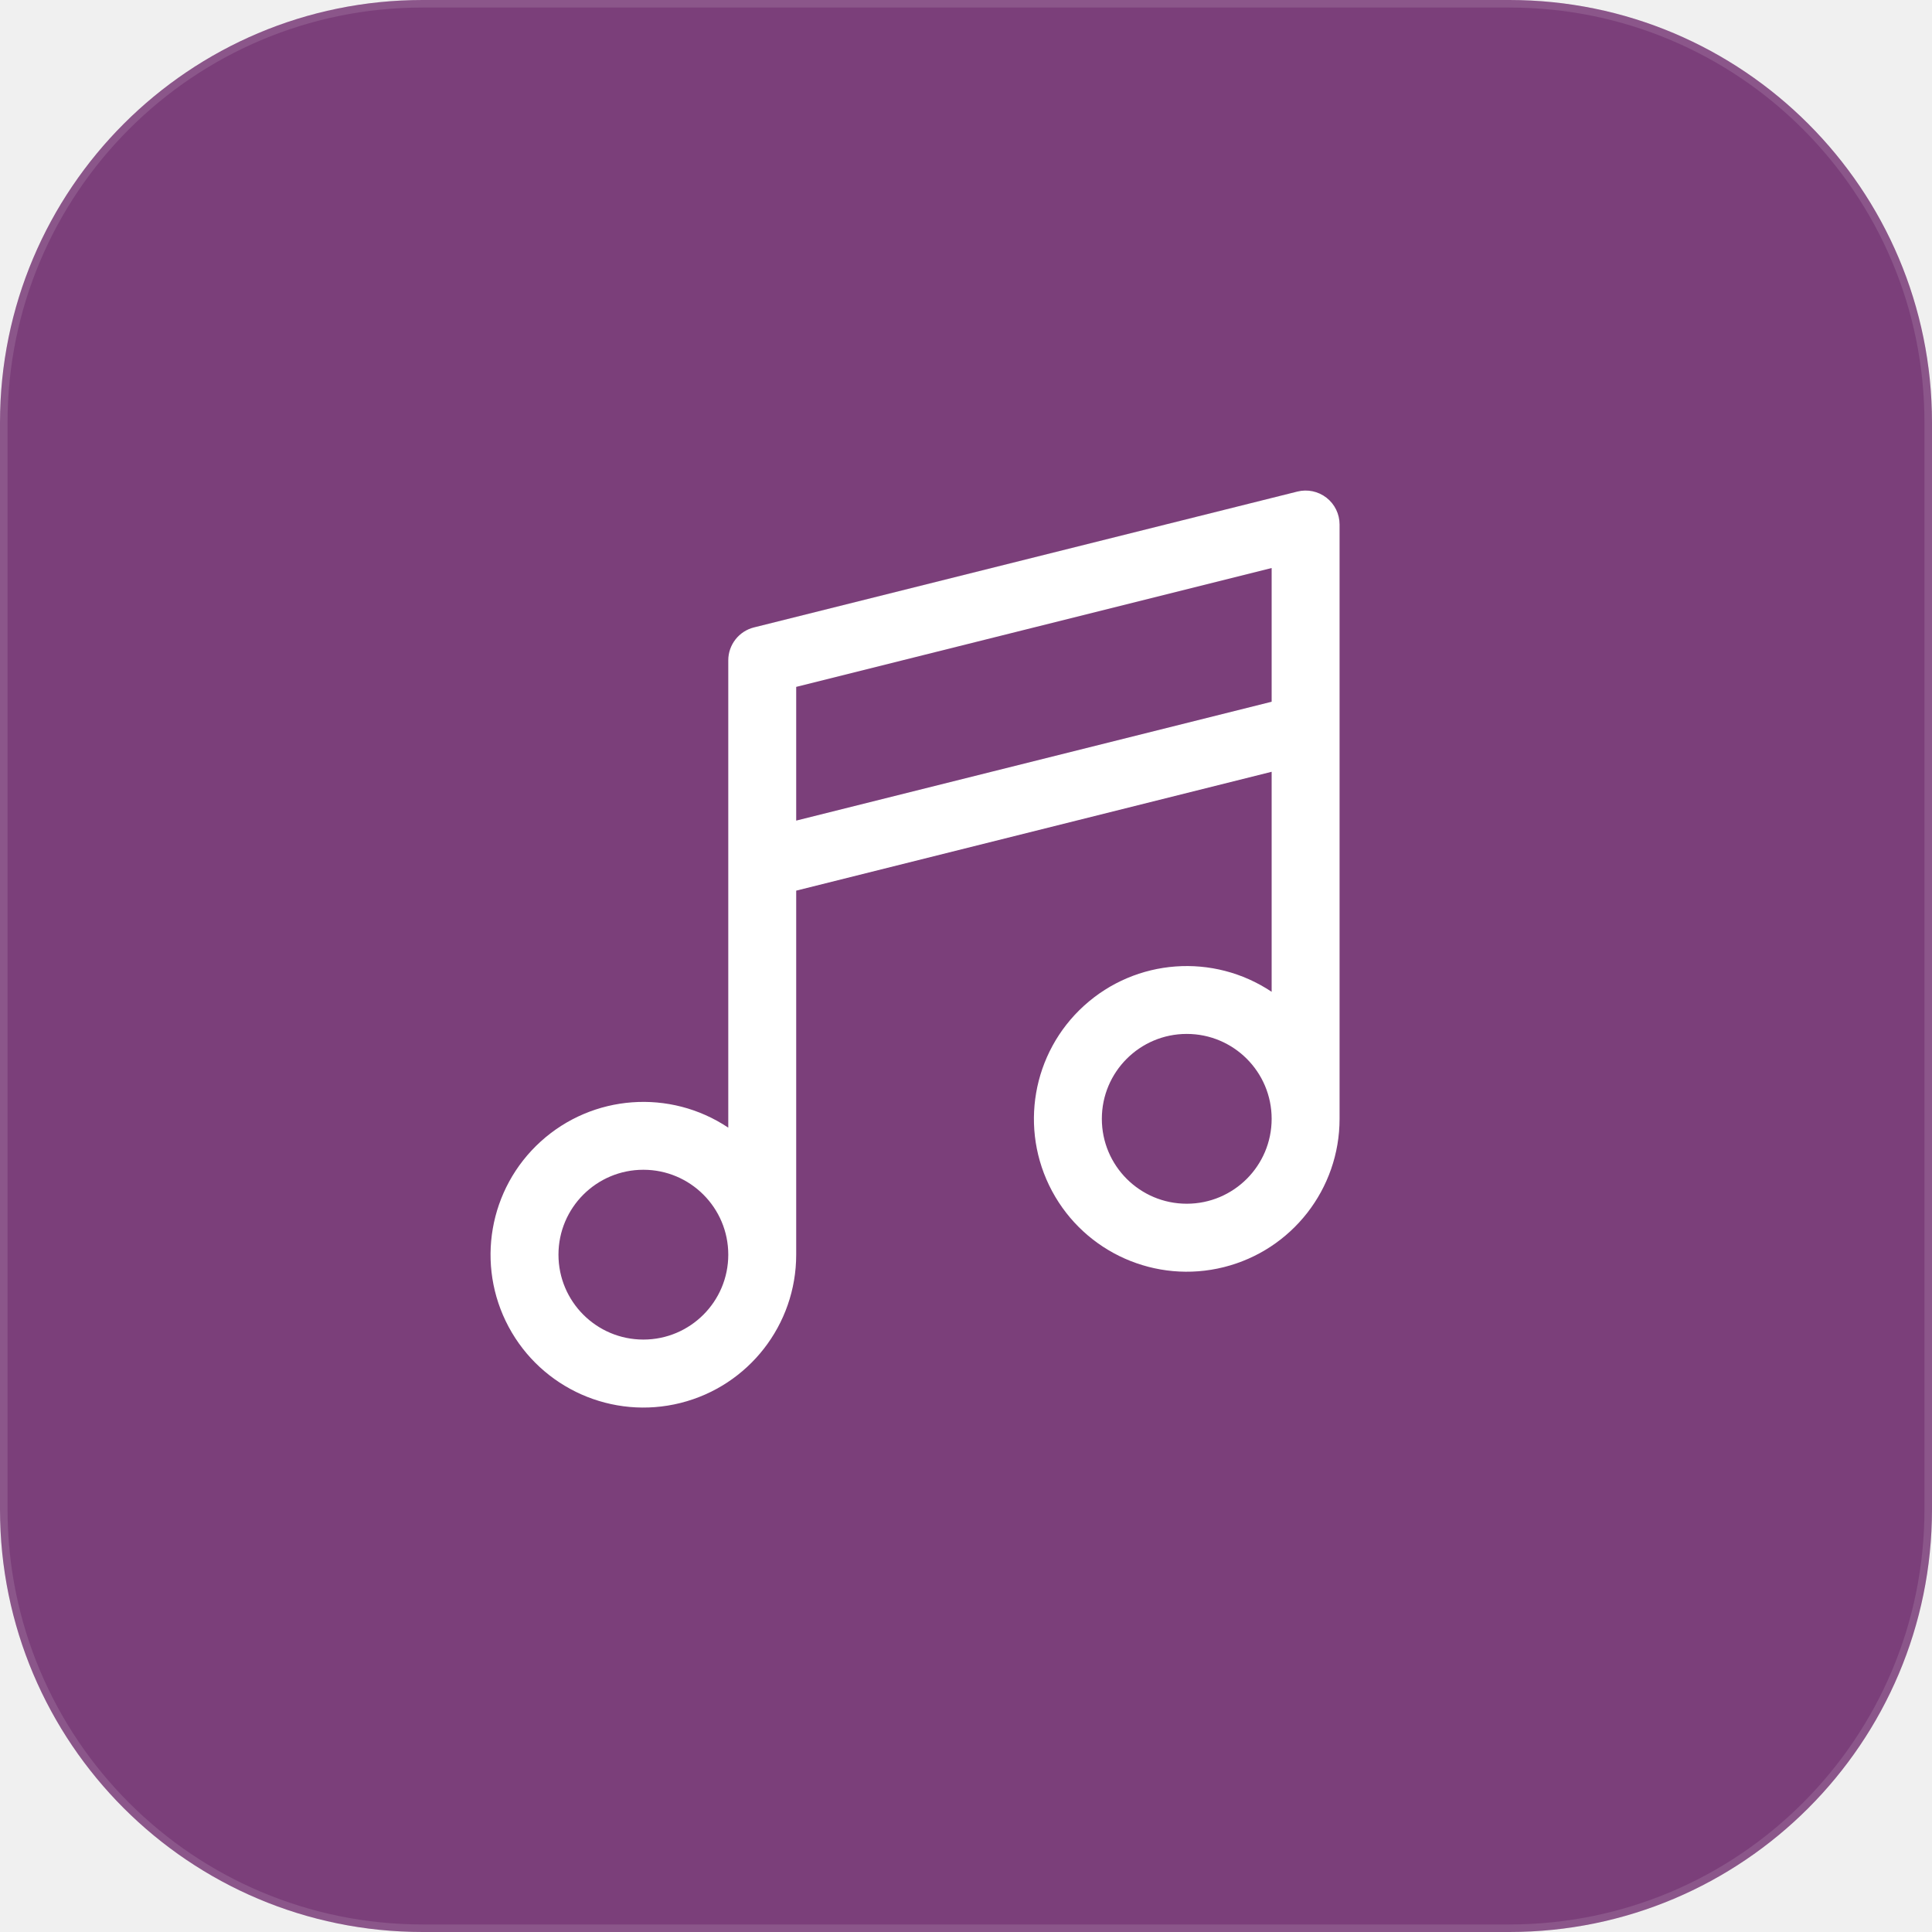
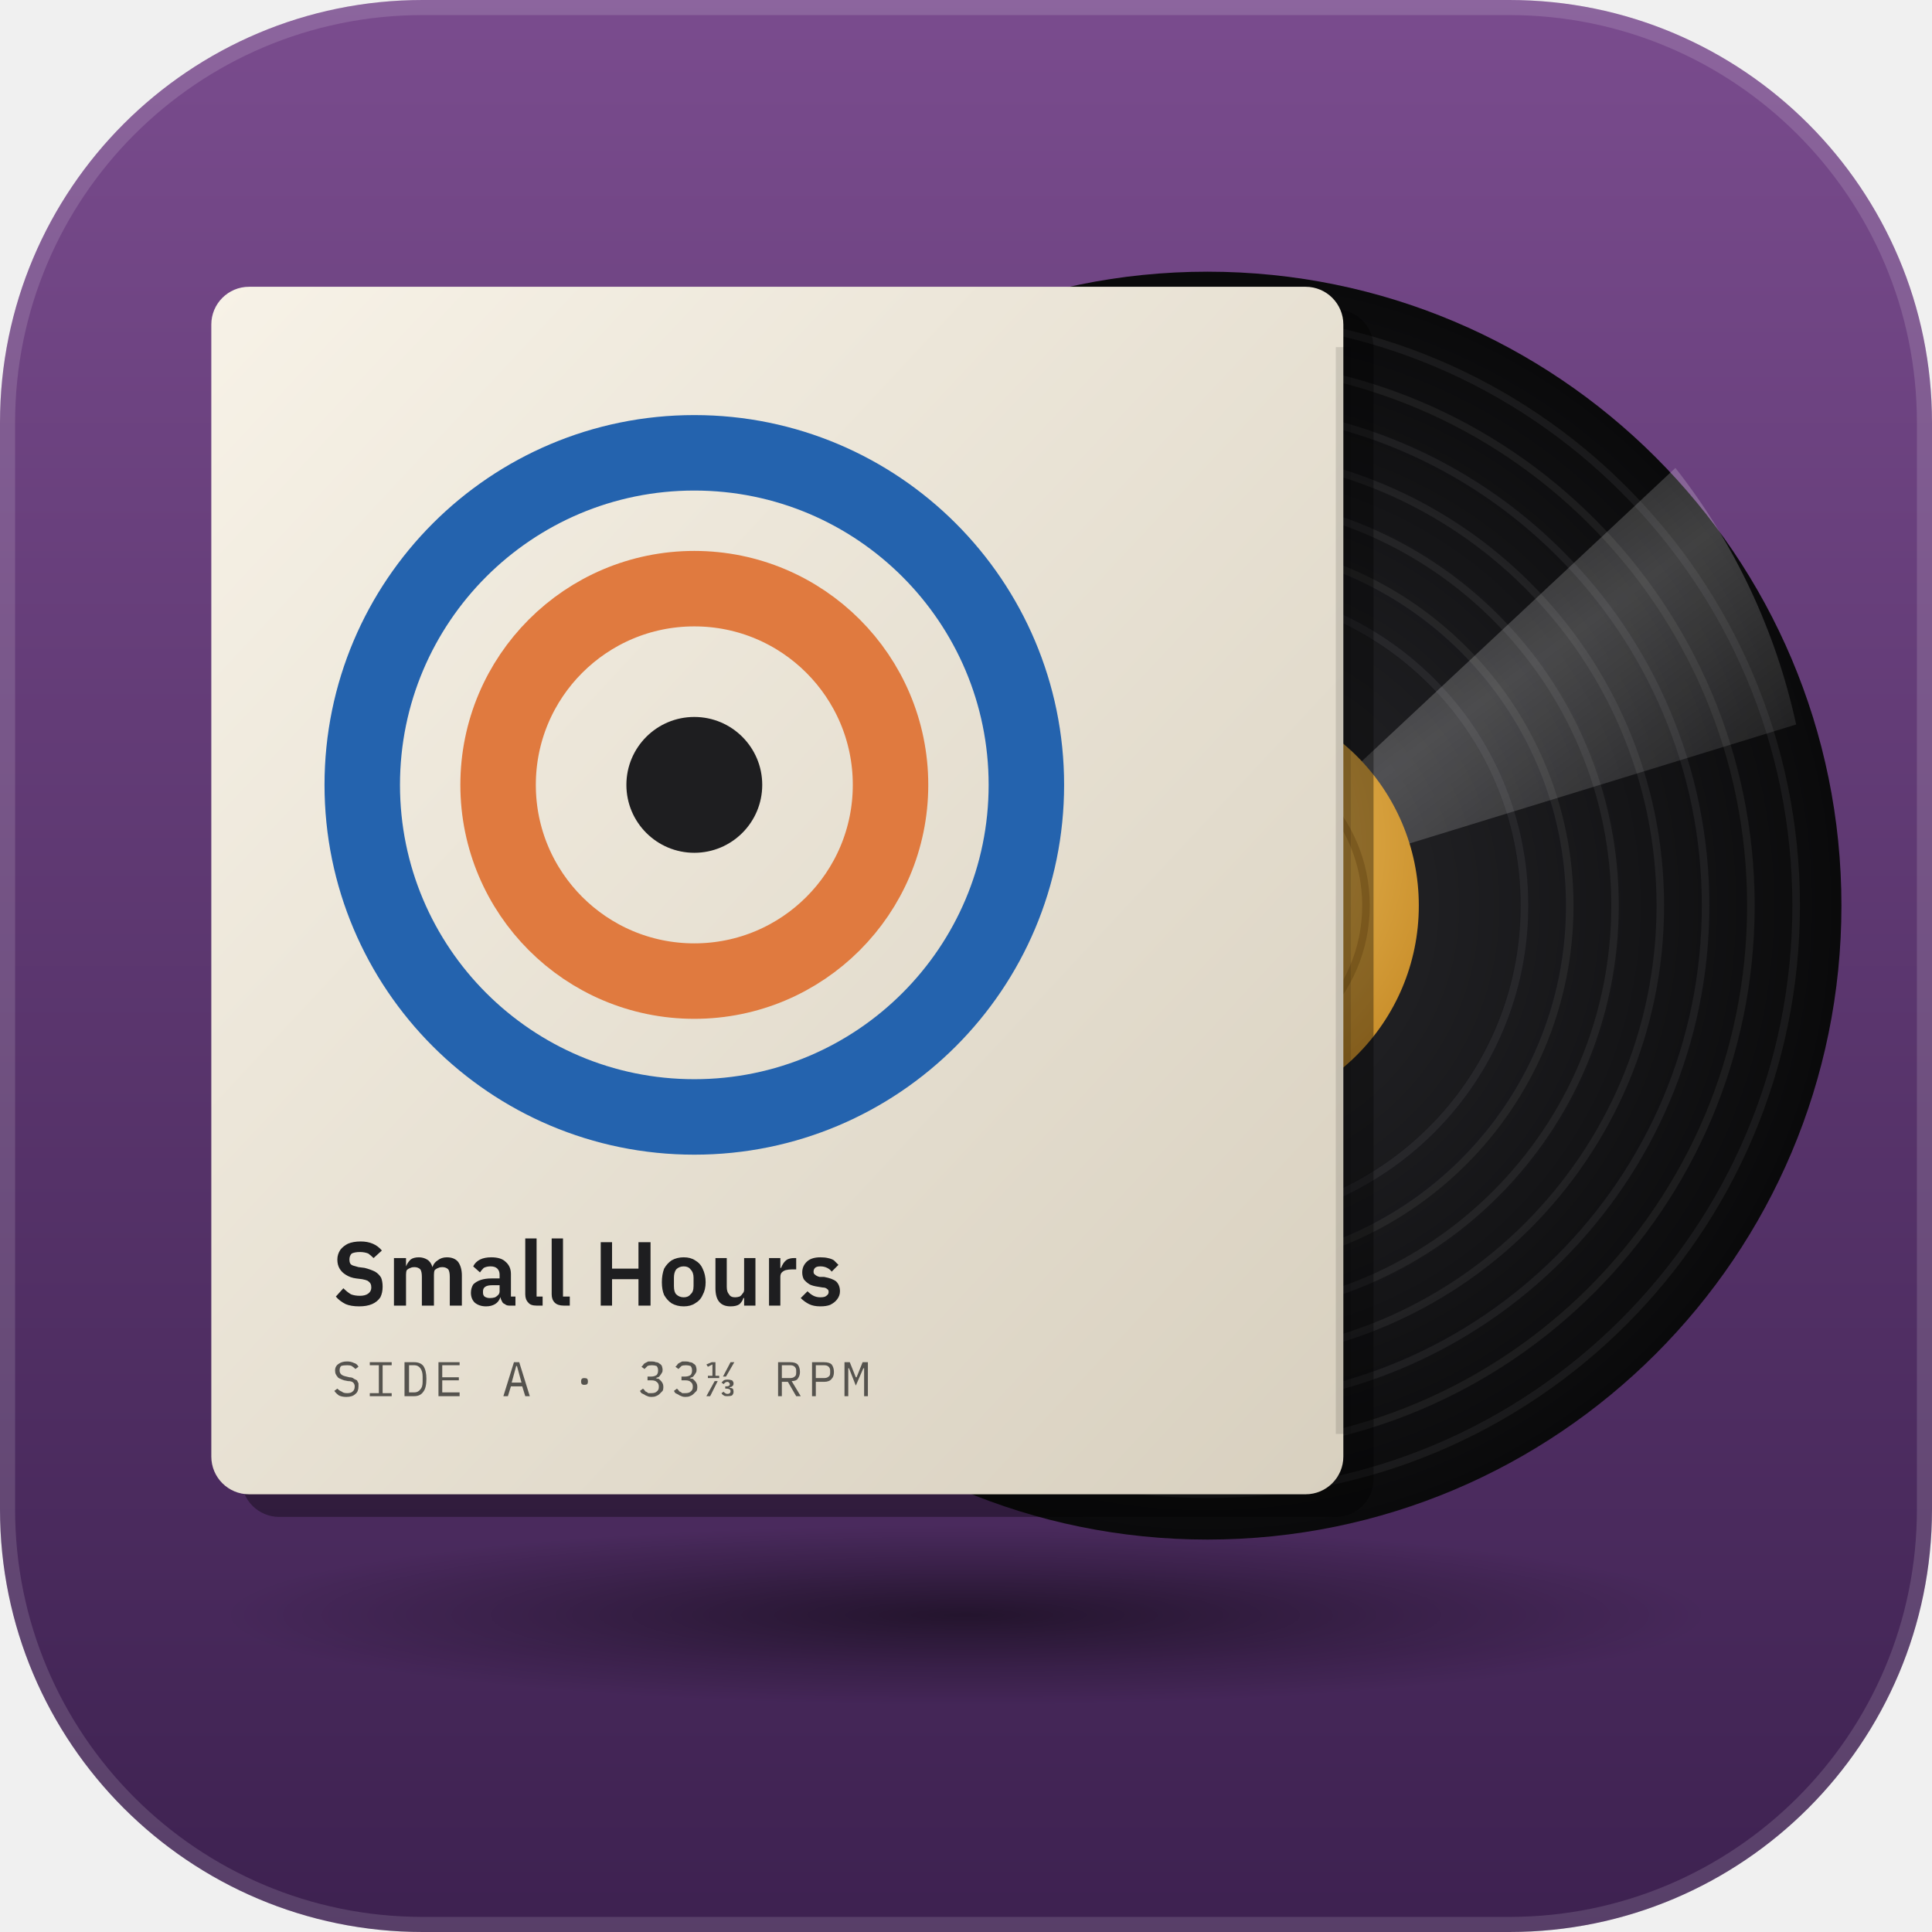
<svg xmlns="http://www.w3.org/2000/svg" viewBox="0 0 256 256">
-   <rect width="256" height="256" rx="56" fill="#7B3F7A" />
-   <rect x="0.5" y="0.5" width="255" height="255" rx="55.5" fill="none" stroke="#ffffff" stroke-opacity="0.12" />
-   <g transform="translate(56 56) scale(0.5625)" fill="#ffffff">
-     <path d="M212.92,17.69a8,8,0,0,0-6.86-1.45l-128,32A8,8,0,0,0,72,56V166.08A36,36,0,1,0,88,196V110.25l112-28v51.83A36,36,0,1,0,216,164V24A8,8,0,0,0,212.92,17.69ZM52,216a20,20,0,1,1,20-20A20,20,0,0,1,52,216ZM88,93.75V62.25l112-28v31.5ZM180,184a20,20,0,1,1,20-20A20,20,0,0,1,180,184Z" />
-   </g>
+   <defs>
+     <linearGradient id="music-l1" x1="0" y1="0" x2="0" y2="1">
+       <stop offset="0" stop-color="#7A4C8E" />
+       <stop offset="1" stop-color="#3D2150" />
+     </linearGradient>
+     <radialGradient id="music-r2" cx="0.5" cy="0.5" r="0.5">
+       <stop offset="0" stop-color="#000" stop-opacity="0.5" />
+       <stop offset="0.6" stop-color="#000" stop-opacity="0.18" />
+       <stop offset="1" stop-color="#000" stop-opacity="0" />
+     </radialGradient>
+     <radialGradient id="music-r3" cx="0.5" cy="0.5" r="0.5">
+       <stop offset="0" stop-color="#2A2A2E" />
+       <stop offset="0.7" stop-color="#141416" />
+       <stop offset="1" stop-color="#0A0A0B" />
+     </radialGradient>
+     <linearGradient id="music-l4" x1="0" y1="0" x2="1" y2="1">
+       <stop offset="0" stop-color="#fff" stop-opacity="0" />
+       <stop offset="0.5" stop-color="#fff" stop-opacity="0.22" />
+       <stop offset="1" stop-color="#fff" stop-opacity="0" />
+     </linearGradient>
+     <radialGradient id="music-r5" cx="0.4" cy="0.35" r="0.7">
+       <stop offset="0" stop-color="#F6CB6A" />
+       <stop offset="1" stop-color="#C98E2A" />
+     </radialGradient>
+     <linearGradient id="music-l6" x1="0" y1="0" x2="1" y2="1">
+       <stop offset="0" stop-color="#F7F2E7" />
+       <stop offset="1" stop-color="#D8D0BF" />
+     </linearGradient>
+   </defs>
+   <rect x="0" y="0" width="256" height="256" rx="56" fill="url(#music-l1)" />
+   <ellipse cx="128" cy="214" rx="100" ry="12" fill="url(#music-r2)" />
+   <circle cx="160" cy="120" r="84" fill="url(#music-r3)" />
+   <circle cx="160" cy="120" r="42" fill="none" stroke="#fff" stroke-opacity="0.06" />
+   <circle cx="160" cy="120" r="48" fill="none" stroke="#fff" stroke-opacity="0.06" />
+   <circle cx="160" cy="120" r="54" fill="none" stroke="#fff" stroke-opacity="0.06" />
+   <circle cx="160" cy="120" r="60" fill="none" stroke="#fff" stroke-opacity="0.06" />
+   <circle cx="160" cy="120" r="66" fill="none" stroke="#fff" stroke-opacity="0.06" />
+   <circle cx="160" cy="120" r="72" fill="none" stroke="#fff" stroke-opacity="0.06" />
+   <circle cx="160" cy="120" r="78" fill="none" stroke="#fff" stroke-opacity="0.06" />
+   <path d="M160 120 L222 62 A84 84 0 0 1 238 96 Z" fill="url(#music-l4)" />
+   <path d="M160 120 L98 178 A84 84 0 0 1 82 144 Z" fill="url(#music-l4)" opacity="0.7" />
+   <circle cx="160" cy="120" r="28" fill="url(#music-r5)" />
+   <circle cx="160" cy="120" r="21" fill="none" stroke="#8A5A12" stroke-opacity="0.35" />
+   <path d="m151.8 111l0-.6 .9 0 0-3-.9 0 0-.6 2.6 0 0 .6-.9 0 0 3 .9 0 0 .6zm5.2-3l0 0 0 3-.7 0 0-4.2 1 0 1.1 3 0 0 0-3 .7 0 0 4.2-1 0zm4.7-1.2l0 2.6q0 .3 0 .4 0 .2 .1 .4 0 .1 .1 .2 .2 0 .4 0 .2 0 .4 0 .1-.1 .1-.2 .1-.2 .1-.4 0-.1 0-.4l0-2.6 .8 0 0 2.5q0 .4 0 .8-.1 .3-.2 .5-.2 .2-.5 .4-.2 .1-.7 .1-.5 0-.7-.1-.3-.2-.5-.4-.1-.2-.2-.5 0-.4 0-.8l0-2.5zm6.1 4.2l-.3-1.1-1.2 0-.3 1.1-.8 0 1.2-4.2 1 0 1.2 4.2zm-.9-3.4l0 0-.5 1.7 1 0z" fill="#6B4510" />
+   <path d="m156.5 132.8q.4 0 .6-.2 .2-.2 .2-.4l0-.1q0-.3-.2-.4-.2-.2-.5-.2-.3 0-.5 .1-.2 .2-.3 .4l-.3-.3q.1-.1 .2-.2 .1-.1 .2-.2 .1-.1 .3-.1 .2-.1 .4-.1 .3 0 .5 .1 .2 0 .4 .1 .1 .2 .2 .4 .1 .1 .1 .4 0 .1 0 .3-.1 .1-.2 .3-.1 .1-.2 .1-.2 .1-.3 .2l0 0q.1 0 .3 .1 .1 .1 .2 .2 .2 .1 .2 .3 .1 .1 .1 .3 0 .3-.1 .5-.1 .2-.3 .4-.1 .1-.4 .2-.2 .1-.5 .1-.3 0-.5-.1-.2 0-.3-.1-.2-.1-.3-.2-.1-.2-.2-.3l.4-.3q0 .2 .1 .3 .1 0 .2 .1 .1 .1 .3 .1 .1 .1 .3 .1 .4 0 .6-.2 .2-.2 .2-.6l0 0q0-.3-.2-.5-.2-.2-.6-.2l-.5 0 0-.4zm3.3 0q.4 0 .6-.2 .2-.2 .2-.4l0-.1q0-.3-.2-.4-.2-.2-.5-.2-.3 0-.5 .1-.2 .2-.3 .4l-.3-.3q.1-.1 .2-.2 .1-.1 .2-.2 .1-.1 .3-.1 .2-.1 .4-.1 .3 0 .5 .1 .2 0 .4 .1 .1 .2 .2 .4 .1 .1 .1 .4 0 .1 0 .3-.1 .1-.2 .3-.1 .1-.2 .1-.2 .1-.3 .2l0 0q.1 0 .3 .1 .1 .1 .2 .2 .2 .1 .2 .3 .1 .1 .1 .3 0 .3-.1 .5-.1 .2-.3 .4-.1 .1-.4 .2-.2 .1-.5 .1-.3 0-.5-.1-.2 0-.3-.1-.2-.1-.3-.2-.1-.2-.2-.3l.4-.3q0 .2 .1 .3 .1 0 .2 .1 .1 .1 .3 .1 .1 .1 .3 .1 .4 0 .6-.2 .2-.2 .2-.6l0 0q0-.3-.2-.5-.2-.2-.6-.2l-.5 0 0-.4zm2.1-.1l.5 0 0-1.2-.5 .2-.1-.2 .6-.3 .3 0 0 1.5 .5 0 0 .3-1.3 0zm2.6-1.5l.4 0-.9 1.6-.4 0zm-1.9 2.2l.4 0-.9 1.6-.4 0zm1.5 1.6q-.3 0-.5-.1-.1-.1-.2-.3l.3-.1q0 .1 .1 .2 .1 .1 .3 .1 .1 0 .2-.1 .1-.1 .1-.2l0-.1q0-.1-.1-.2-.1 0-.3 0l-.1 0 0-.3 .1 0q.2 0 .3-.1 .1 0 .1-.1l0-.1q0-.1-.1-.1-.1-.1-.2-.1-.3 0-.4 .2l-.2-.2q.1-.1 .2-.2 .2-.1 .4-.1 .3 0 .5 .2 .1 .1 .1 .3 0 .2-.1 .3-.1 .1-.2 .1l0 0q.1 .1 .3 .2 .1 .1 .1 .3 0 .2-.2 .4-.2 .1-.5 .1z" fill="#6B4510" />
+   <circle cx="160" cy="120" r="3.5" fill="#0A0A0B" />
+   <rect x="32" y="41" width="150" height="160" rx="5" fill="#000" opacity="0.35" />
+   <rect x="28" y="38" width="150" height="160" rx="5" fill="url(#music-l6)" />
+   <circle cx="92" cy="104" r="44" fill="none" stroke="#2463AE" stroke-width="10" />
+   <circle cx="92" cy="104" r="26" fill="none" stroke="#E07A3F" stroke-width="10" />
+   <circle cx="92" cy="104" r="9" fill="#1E1E20" />
+   <path d="m47.6 173.1q-1.1 0-1.8-.3-.8-.4-1.3-1l1-1.1q.5 .5 1 .8 .5 .2 1.2 .2 .7 0 1.1-.3 .4-.3 .4-.8 0-.3-.1-.5-.1-.2-.4-.4-.2-.1-.7-.2l-.8-.1q-.8-.1-1.4-.5-.5-.3-.8-.8-.3-.5-.3-1.2 0-.7 .4-1.3 .4-.5 1-.8 .7-.3 1.7-.3 .9 0 1.6 .3 .7 .3 1.2 .9l-1.1 1q-.3-.3-.7-.6-.5-.2-1.1-.2-.7 0-1.1 .2-.3 .3-.3 .8 0 .3 .1 .5 .1 .2 .4 .3 .3 .1 .7 .2l.8 .1q.8 .2 1.4 .5 .5 .3 .8 .8 .2 .5 .2 1.2 0 .8-.3 1.4-.4 .6-1.1 .9-.7 .3-1.7 .3zm6.2-.1l-1.6 0 0-6.3 1.6 0 0 1.1 0 0q.2-.5 .6-.9 .4-.3 1.1-.3 .6 0 1.1 .3 .5 .3 .7 1l0 0q.2-.6 .7-.9 .5-.4 1.2-.4 1 0 1.5 .6 .5 .7 .5 1.8l0 4-1.6 0 0-3.8q0-.7-.2-1-.3-.3-.8-.3-.3 0-.5 .1-.3 .1-.5 .3-.1 .2-.1 .6l0 4.1-1.6 0 0-3.8q0-.7-.2-1-.3-.3-.8-.3-.3 0-.5 .1-.3 .1-.5 .3-.1 .2-.1 .6zm14.5 0l-.8 0q-.4 0-.6-.2-.3-.1-.4-.4-.2-.3-.2-.8l0-.1 .4 .4-.4 0q-.2 .6-.7 .9-.5 .3-1.2 .3-.9 0-1.5-.5-.5-.5-.5-1.3 0-.6 .3-1.1 .4-.4 1-.6 .6-.2 1.4-.2l1.1 0 0-.5q0-.5-.3-.8-.3-.3-.9-.3-.5 0-.9 .2-.3 .3-.5 .6l-.9-.8q.3-.6 .9-.9 .6-.3 1.5-.3 1.3 0 1.9 .6 .7 .6 .7 1.6l0 3 .6 0zm-2.1-2.7l-1 0q-.6 0-.9 .2-.3 .2-.3 .6l0 .2q0 .3 .2 .5 .3 .2 .7 .2 .4 0 .7-.1 .2-.1 .4-.3 .2-.2 .2-.5zm5.7 2.7l-.8 0q-.8 0-1.1-.4-.4-.4-.4-1.1l0-7.4 1.5 0 0 7.7 .8 0zm3.6 0l-.8 0q-.8 0-1.2-.4-.4-.4-.4-1.1l0-7.4 1.5 0 0 7.7 .9 0zm9.1 0l0-3.5-3.5 0 0 3.5-1.5 0 0-8.4 1.5 0 0 3.5 3.5 0 0-3.5 1.6 0 0 8.4zm6 .1q-.9 0-1.6-.4-.6-.4-1-1.1-.3-.7-.3-1.7 0-1 .3-1.8 .4-.7 1-1.1 .7-.4 1.6-.4 .9 0 1.5 .4 .7 .4 1 1.1 .4 .8 .4 1.8 0 1-.4 1.7-.3 .7-1 1.1-.6 .4-1.5 .4zm0-1.2q.6 0 .9-.4 .4-.3 .4-1.1l0-1.1q0-.7-.4-1.1-.3-.4-.9-.4-.6 0-1 .4-.3 .4-.3 1.1l0 1.1q0 .8 .3 1.1 .4 .4 1 .4zm8 1.1l0-1-.1 0q-.1 .4-.5 .8-.4 .3-1.2 .3-1 0-1.5-.6-.5-.6-.5-1.8l0-4 1.5 0 0 3.8q0 .7 .3 1 .2 .4 .8 .4 .3 0 .6-.1 .2-.1 .4-.4 .2-.2 .2-.5l0-4.2 1.5 0 0 6.3zm4.8 0l-1.5 0 0-6.3 1.5 0 0 1.3 .1 0q.1-.3 .3-.6 .2-.3 .5-.5 .4-.2 .9-.2l.3 0 0 1.5-.5 0q-.5 0-.9 .1-.3 .1-.5 .3-.2 .2-.2 .6zm5.3 .1q-.9 0-1.5-.3-.6-.3-1.1-.8l.9-.9q.4 .4 .8 .6 .4 .2 .9 .2 .6 0 .8-.2 .3-.2 .3-.5 0-.3-.2-.4-.2-.2-.6-.2l-.6-.1q-.7-.1-1.1-.3-.5-.3-.8-.7-.2-.4-.2-.9 0-.9 .7-1.5 .6-.5 1.7-.5 .6 0 1 .1 .5 .1 .8 .3 .3 .3 .6 .6l-.9 .9q-.2-.3-.6-.5-.4-.2-.9-.2-.5 0-.7 .2-.2 .2-.2 .5 0 .3 .2 .4 .2 .2 .6 .3l.6 0q1.1 .2 1.6 .6 .5 .5 .5 1.3 0 .6-.4 1.1-.3 .4-.9 .7-.5 .2-1.3 .2z" fill="#1E1E20" />
+   <path d="m45.9 185.1q-.6 0-1-.2-.4-.3-.6-.6l.4-.3q.3 .3 .6 .4 .2 .2 .7 .2 .5 0 .7-.2 .3-.2 .3-.7 0-.3-.2-.5-.2-.2-.7-.2l-.5-.1q-.3-.1-.5-.2-.3-.1-.4-.3-.1-.1-.2-.3-.1-.2-.1-.5 0-.6 .5-.9 .4-.3 1.1-.3 .5 0 .9 .2 .4 .1 .6 .5l-.4 .3q-.2-.2-.5-.4-.2-.1-.6-.1-.5 0-.8 .1-.2 .2-.2 .6 0 .3 .2 .5 .2 .2 .7 .3l.4 .1q.4 0 .6 .2 .2 .1 .4 .2 .1 .2 .2 .4 0 .2 0 .4 0 .7-.4 1-.4 .4-1.2 .4zm3.1-.1l0-.4 1.2 0 0-3.7-1.2 0 0-.4 2.9 0 0 .4-1.2 0 0 3.7 1.2 0 0 .4zm4.6-4.5l1.3 0q.8 0 1.2 .5 .4 .6 .4 1.7 0 1.2-.4 1.7-.4 .6-1.2 .6l-1.3 0zm1.3 4q.5 0 .8-.4 .3-.3 .3-1l0-.7q0-.7-.3-1.1-.3-.4-.8-.4l-.7 0 0 3.6zm3.2 .5l0-4.5 2.8 0 0 .4-2.3 0 0 1.6 2.2 0 0 .4-2.2 0 0 1.6 2.3 0 0 .5zm11.5 0l-.4-1.3-1.5 0-.4 1.3-.6 0 1.4-4.5 .7 0 1.4 4.5zm-1.1-4l-.1 0-.6 2.2 1.3 0zm8.9 2.5q-.2 0-.3-.1-.1-.1-.1-.3l0-.1q0-.2 .1-.3 .1-.1 .3-.1 .3 0 .4 .1 .1 .1 .1 .3l0 .1q0 .2-.1 .3-.1 .1-.4 .1zm8.9-1.1q.4 0 .7-.2 .2-.2 .2-.6l0 0q0-.4-.2-.6-.3-.1-.6-.1-.4 0-.6 .1-.2 .2-.4 .4l-.4-.3q.1-.1 .2-.2 .1-.2 .3-.3 .2-.1 .4-.2 .2 0 .5 0 .3 0 .5 .1 .3 0 .5 .2 .2 .1 .3 .3 .1 .3 .1 .5 0 .3-.1 .4-.1 .2-.2 .3-.1 .2-.3 .3-.1 0-.3 .1l0 0q.2 .1 .4 .1 .1 .1 .3 .3 .1 .1 .2 .3 .1 .2 .1 .5 0 .3-.1 .5-.2 .2-.4 .4-.2 .2-.5 .3-.2 .1-.6 .1-.3 0-.5-.1-.3-.1-.4-.2-.2-.1-.4-.2-.1-.1-.2-.3l.4-.3q.1 .1 .2 .2 .1 .2 .2 .2 .2 .1 .3 .2 .2 0 .4 0 .5 0 .7-.2 .3-.2 .3-.6l0-.1q0-.4-.3-.6-.2-.2-.7-.2l-.5 0 0-.5zm4.5 0q.4 0 .7-.2 .2-.2 .2-.6l0 0q0-.4-.2-.6-.3-.1-.6-.1-.4 0-.6 .1-.2 .2-.4 .4l-.4-.3q.1-.1 .2-.2 .1-.2 .3-.3 .2-.1 .4-.2 .2 0 .5 0 .3 0 .5 .1 .3 0 .5 .2 .2 .1 .3 .3 .1 .3 .1 .5 0 .3-.1 .4-.1 .2-.2 .3-.1 .2-.3 .3-.1 0-.3 .1l0 0q.2 .1 .4 .1 .1 .1 .3 .3 .1 .1 .2 .3 .1 .2 .1 .5 0 .3-.1 .5-.2 .2-.4 .4-.2 .2-.5 .3-.2 .1-.6 .1-.3 0-.5-.1-.3-.1-.4-.2-.2-.1-.4-.2-.1-.1-.2-.3l.4-.3q.1 .1 .2 .2 .1 .2 .2 .2 .2 .1 .3 .2 .2 0 .4 0 .5 0 .7-.2 .3-.2 .3-.6l0-.1q0-.4-.3-.6-.2-.2-.7-.2l-.5 0 0-.5zm3-.1l.6 0 0-1.5-.6 .3-.2-.3 .7-.3 .5 0 0 1.8 .5 0 0 .3-1.5 0zm3-1.8l.5 0-1.1 1.9-.4 0zm-2.1 2.5l.4 0-1 2-.5 0zm1.7 2q-.4 0-.5-.1-.2-.1-.3-.3l.3-.2q0 .1 .2 .2 .1 .1 .3 .1 .2 0 .3-.1 .1-.1 .1-.2l0-.1q0-.1-.1-.2-.2-.1-.4-.1l-.2 0 0-.3 .2 0q.2 0 .3-.1 .1 0 .1-.2l0 0q0-.1-.1-.2-.1-.1-.2-.1-.3 0-.5 .3l-.3-.2q.2-.2 .3-.3 .2-.1 .5-.1 .3 0 .6 .1 .2 .2 .2 .4 0 .3-.2 .4-.1 .1-.3 .1l0 .1q.2 0 .4 .1 .1 .2 .1 .4 0 .3-.2 .5-.2 .1-.6 .1zm7.2 0l-.5 0 0-4.5 1.6 0q.7 0 1 .3 .3 .4 .3 1 0 .5-.3 .9-.2 .3-.8 .3l1.2 2-.6 0-1.1-1.9-.8 0zm1.1-2.4q.4 0 .6-.2 .2-.1 .2-.5l0-.3q0-.3-.2-.5-.2-.2-.6-.2l-1.1 0 0 1.7zm2.9 2.4l0-4.5 1.6 0q.7 0 1 .3 .3 .4 .3 1 0 .6-.3 .9-.3 .4-1 .4l-1.1 0 0 1.9zm.5-2.4l1.1 0q.4 0 .6-.2 .2-.1 .2-.5l0-.3q0-.3-.2-.5-.2-.2-.6-.2l-1.1 0zm6.4 .1l0-1.4-.1 0-1 2.3-.9-2.3-.1 0 0 1.4 0 2.3-.5 0 0-4.5 .7 0 .8 2 .1 0 .8-2 .7 0 0 4.5-.5 0z" fill="#55534E" />
+   <path d="M178 46L178 190" stroke="#000" stroke-opacity="0.12" stroke-width="2" />
+   <rect x="1" y="1" width="254" height="254" rx="55" fill="none" stroke="#fff" stroke-opacity="0.14" stroke-width="2" />
</svg>
